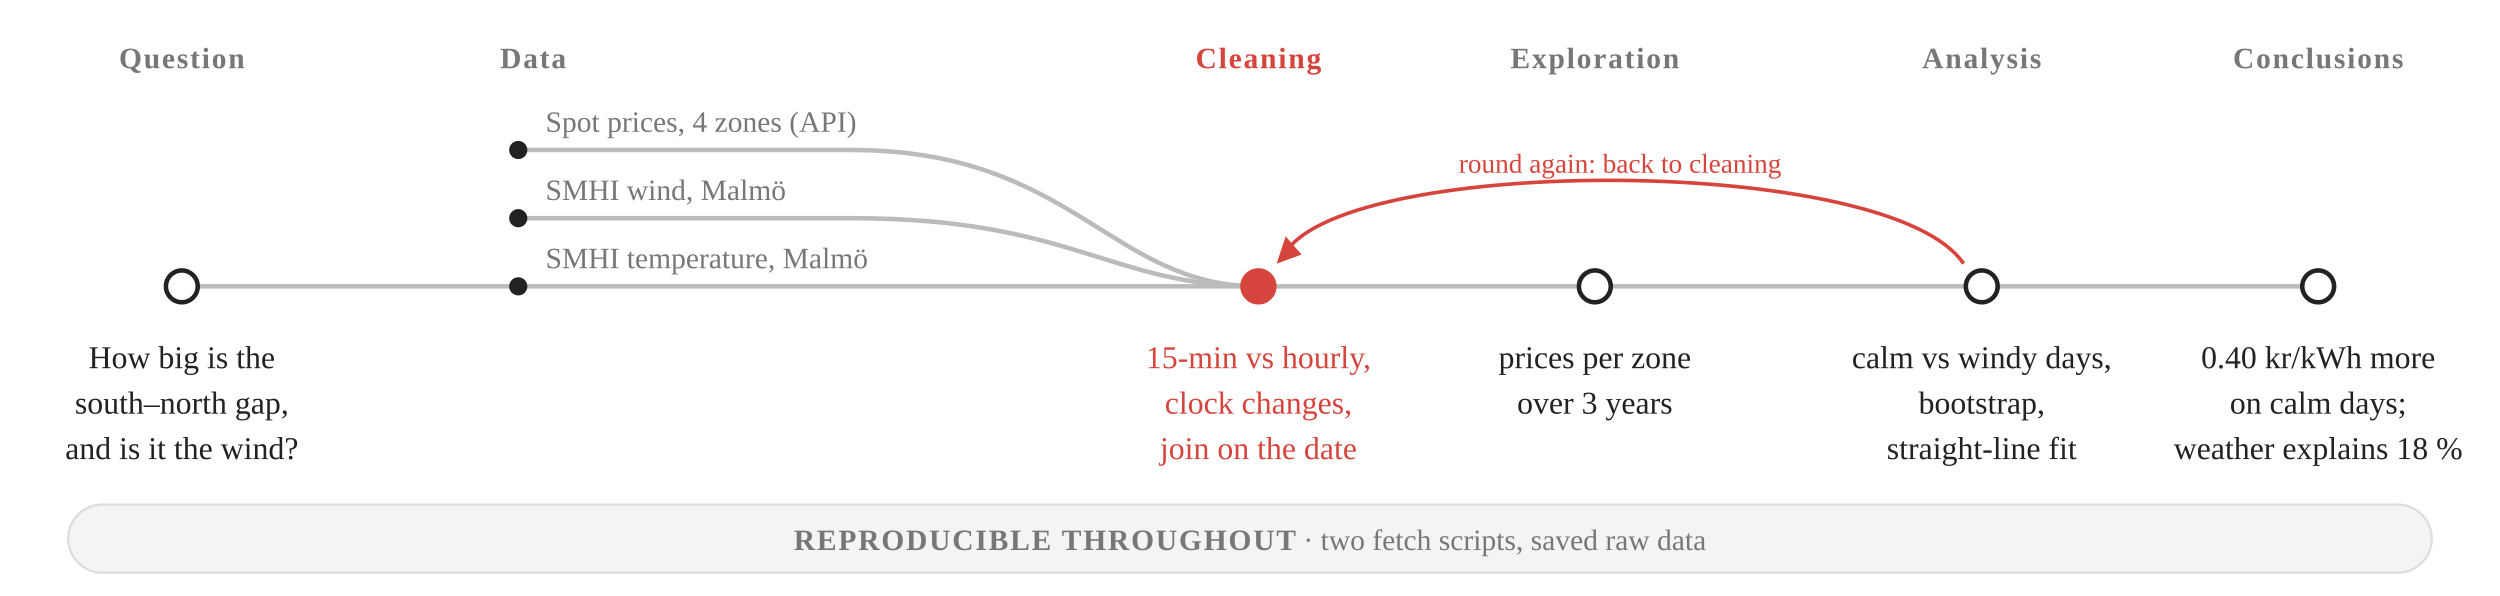
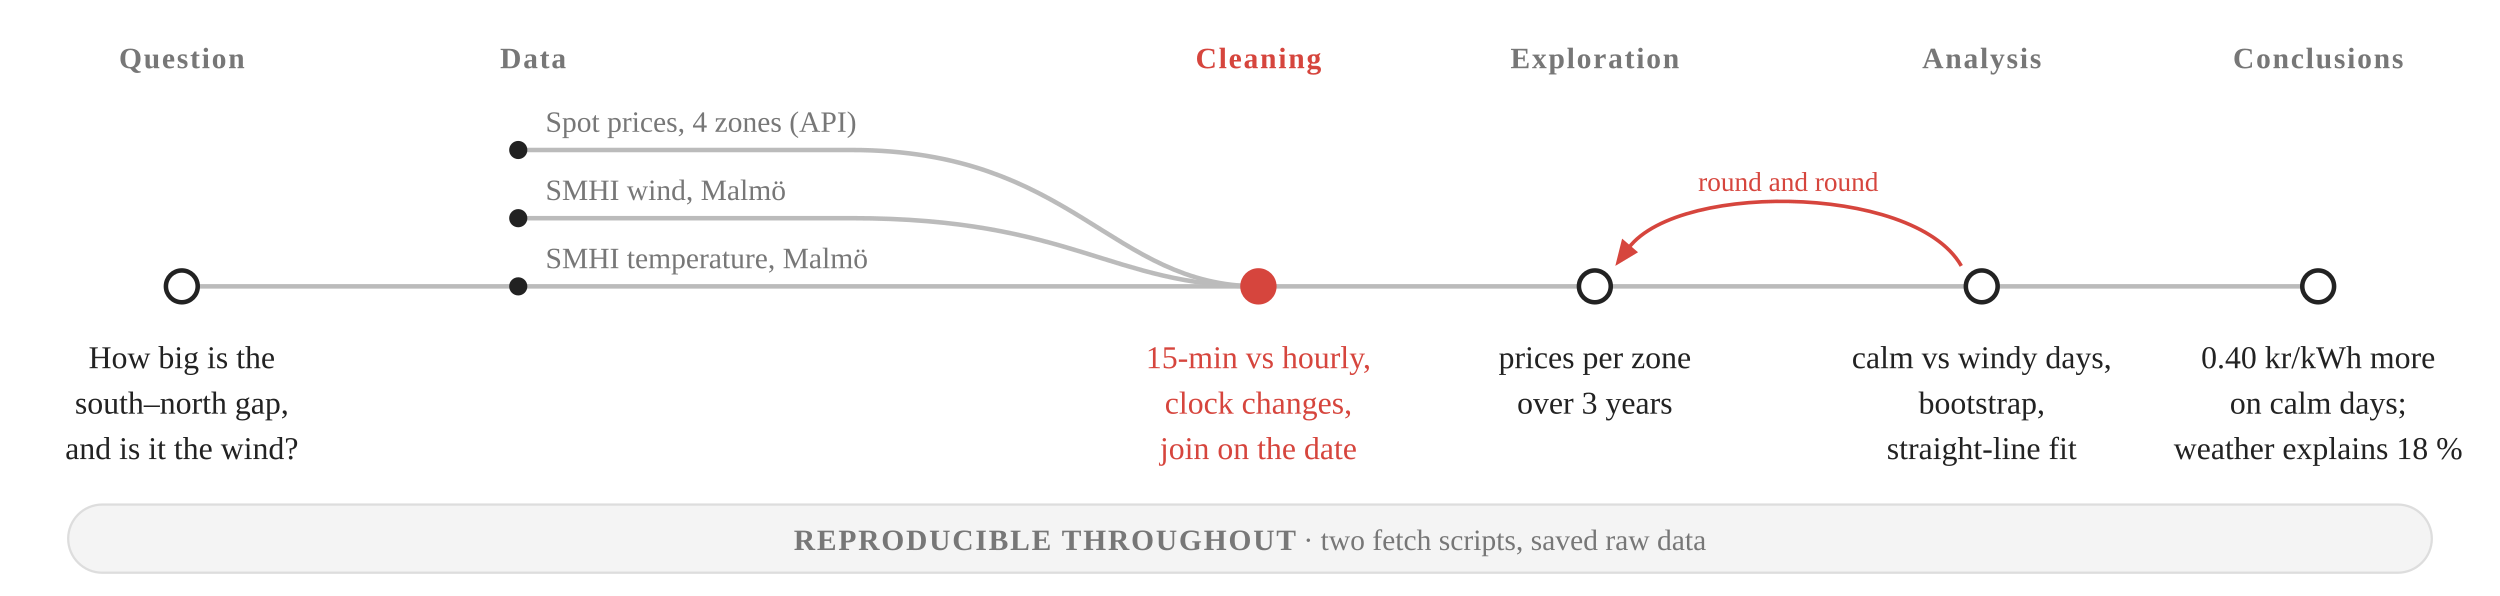
<svg xmlns="http://www.w3.org/2000/svg" class="lc" viewBox="0 0 1100 262" role="img">
  <style>
.lc text{font-family:var(--font-sans,'IBM Plex Sans',system-ui,sans-serif);fill:var(--c-text,#222)}
.lc .step{font-size:13px;font-weight:600;letter-spacing:.06em;text-transform:uppercase;fill:var(--c-muted,#777)}
.lc .note{font-size:14px}
.lc .src{font-size:13px;fill:var(--c-muted,#777)}
.lc text.hot{fill:var(--c-accent,#d6453d)}
.lc .line{stroke:var(--c-faint,#bbb);stroke-width:2;fill:none}
.lc .node{fill:var(--c-bg,#fff);stroke:var(--c-text,#222);stroke-width:2}
.lc .node.hot{fill:var(--c-accent,#d6453d);stroke:var(--c-accent,#d6453d)}
.lc .dot{fill:var(--c-text,#222)}
.lc .band{fill:var(--c-tint,#f4f4f4);stroke:var(--c-line,#ddd)}
.lc .bandtext{font-size:13px;fill:var(--c-muted,#777)}
.lc .bandtext tspan.head{font-weight:600;letter-spacing:.06em}
.lc .loop{stroke:var(--c-accent,#d6453d);stroke-width:1.6;fill:none}
.lc .looptip{fill:var(--c-accent,#d6453d)}
.lc text.loopnote{font-size:12px;fill:var(--c-accent,#d6453d)}
</style>
  <path class="line" d="M80,126 H1020" />
  <path class="line" d="M228.031,66 H374.583 C472.283,66 488.567,126 553.701,126" />
  <circle class="dot" cx="228.031" cy="66" r="4" />
  <text class="src" x="240.031" y="58">Spot prices, 4 zones (API)</text>
  <path class="line" d="M228.031,96 H374.583 C472.283,96 488.567,126 553.701,126" />
  <circle class="dot" cx="228.031" cy="96" r="4" />
  <text class="src" x="240.031" y="88">SMHI wind, Malmö</text>
  <circle class="dot" cx="228.031" cy="126" r="4" />
  <text class="src" x="240.031" y="118">SMHI temperature, Malmö</text>
  <text class="step" x="80.0" y="30" text-anchor="middle">Question</text>
  <circle class="node" cx="80.0" cy="126" r="7" />
  <text class="note" x="80.0" y="162" text-anchor="middle">How big is the</text>
  <text class="note" x="80.0" y="182" text-anchor="middle">south–north gap,</text>
  <text class="note" x="80.0" y="202" text-anchor="middle">and is it the wind?</text>
  <text class="step" x="228.031" y="30" text-anchor="start" dx="-8">Data</text>
  <text class="step hot" x="553.701" y="30" text-anchor="middle">Cleaning</text>
  <circle class="node hot" cx="553.701" cy="126" r="7" />
  <text class="note hot" x="553.701" y="162" text-anchor="middle">15-min vs hourly,</text>
  <text class="note hot" x="553.701" y="182" text-anchor="middle">clock changes,</text>
  <text class="note hot" x="553.701" y="202" text-anchor="middle">join on the date</text>
  <text class="step" x="701.732" y="30" text-anchor="middle">Exploration</text>
  <circle class="node" cx="701.732" cy="126" r="7" />
  <text class="note" x="701.732" y="162" text-anchor="middle">prices per zone</text>
  <text class="note" x="701.732" y="182" text-anchor="middle">over 3 years</text>
  <text class="step" x="871.969" y="30" text-anchor="middle">Analysis</text>
  <circle class="node" cx="871.969" cy="126" r="7" />
  <text class="note" x="871.969" y="162" text-anchor="middle">calm vs windy days,</text>
  <text class="note" x="871.969" y="182" text-anchor="middle">bootstrap,</text>
  <text class="note" x="871.969" y="202" text-anchor="middle">straight-line fit</text>
  <text class="step" x="1020.0" y="30" text-anchor="middle">Conclusions</text>
  <circle class="node" cx="1020.0" cy="126" r="7" />
  <text class="note" x="1020.0" y="162" text-anchor="middle">0.40 kr/kWh more</text>
  <text class="note" x="1020.0" y="182" text-anchor="middle">on calm days;</text>
  <text class="note" x="1020.0" y="202" text-anchor="middle">weather explains 18 %</text>
-   <path class="loop" d="M863.969,116 C831.969,68 593.701,68 565.701,111" />
-   <path class="looptip" d="M561.701,116 L572.701,112 L565.701,104 Z" />
-   <text class="loopnote" x="712.835" y="76" text-anchor="middle">round again: back to cleaning</text>
+   <path class="loop" d="M862.969,117 C841.969,80 731.732,80 714.732,112" />
+   <path class="looptip" d="M710.732,117 L720.732,111 L713.732,105 Z" />
+   <text class="loopnote" x="786.85" y="84" text-anchor="middle">round and round</text>
  <rect class="band" x="30" y="222" width="1040" height="30" rx="15" />
  <text class="bandtext" x="550.0" y="242" text-anchor="middle">
    <tspan class="head">REPRODUCIBLE THROUGHOUT</tspan>  ·  two fetch scripts, saved raw data</text>
</svg>
